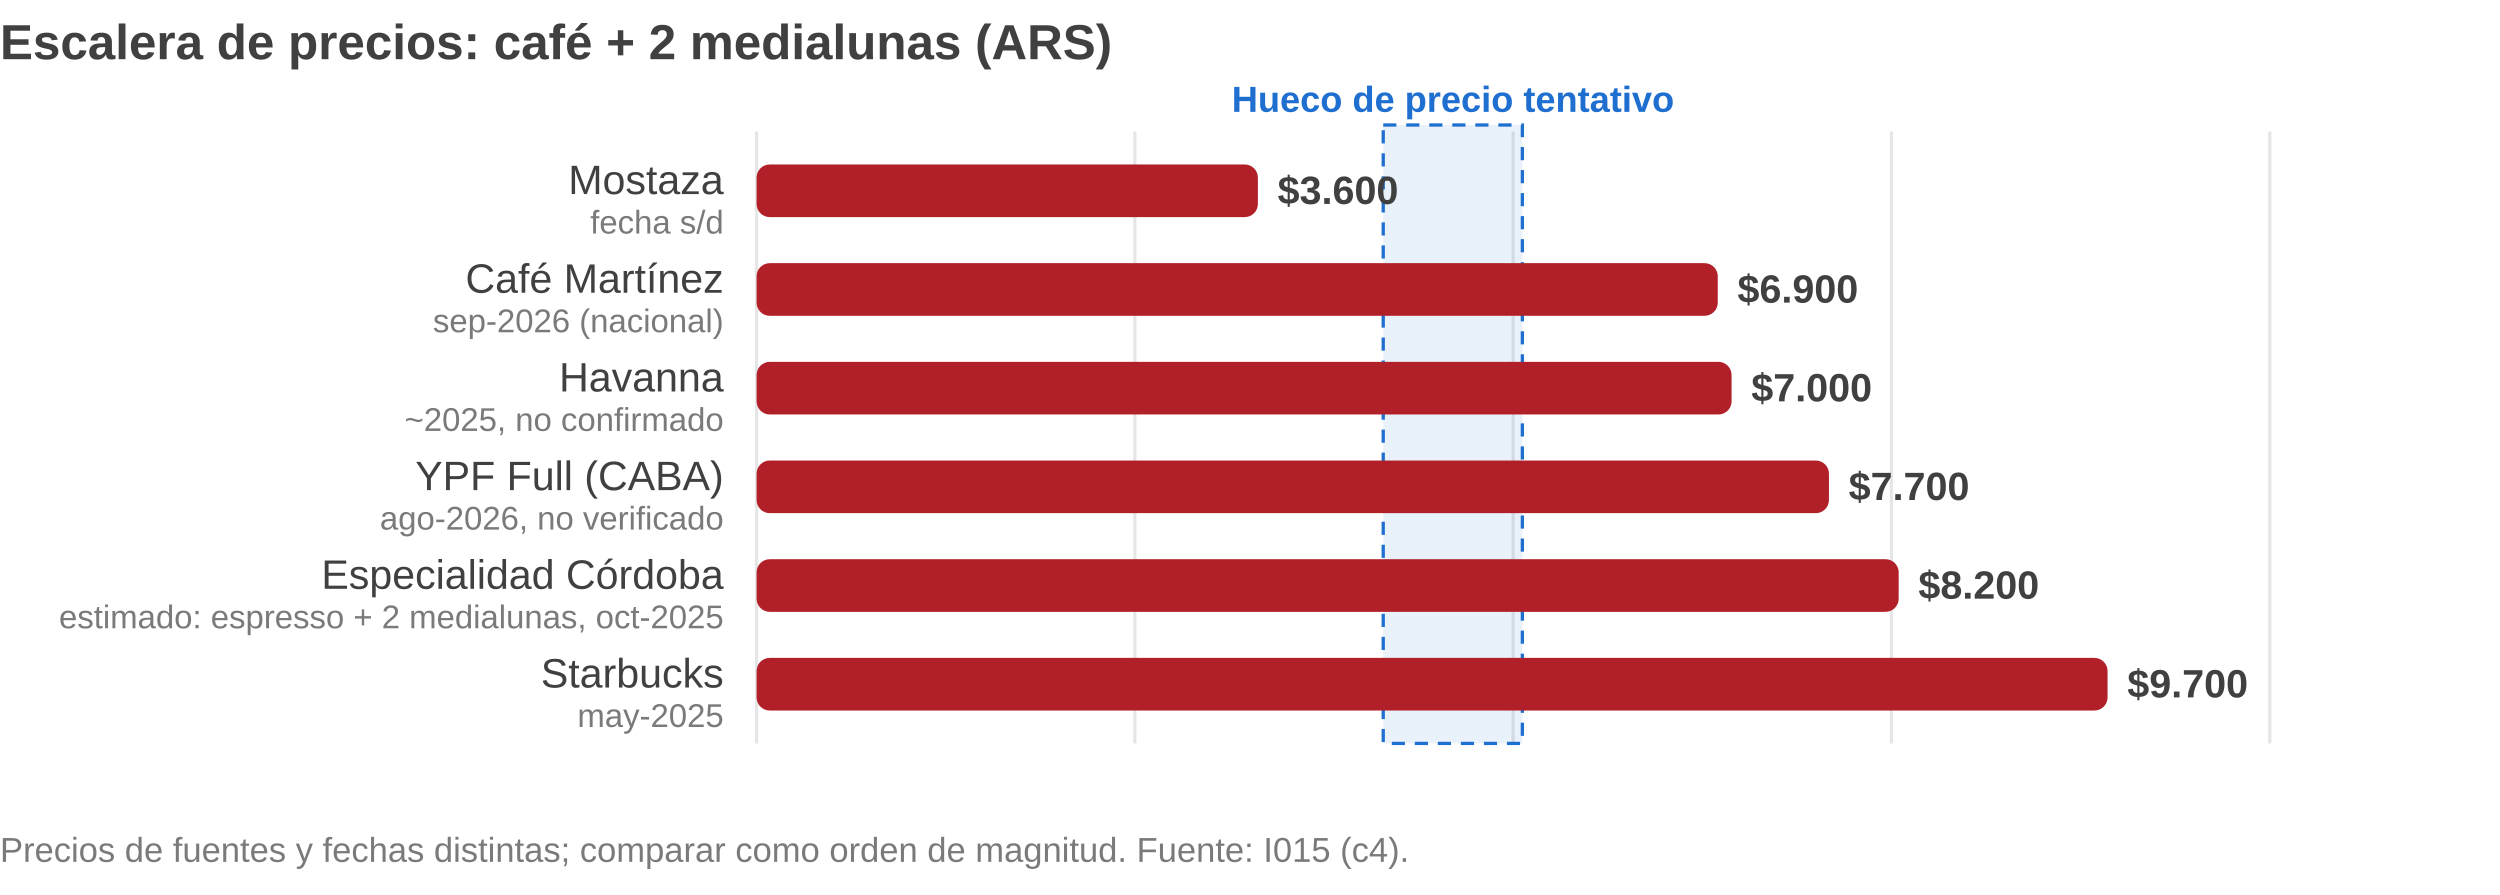
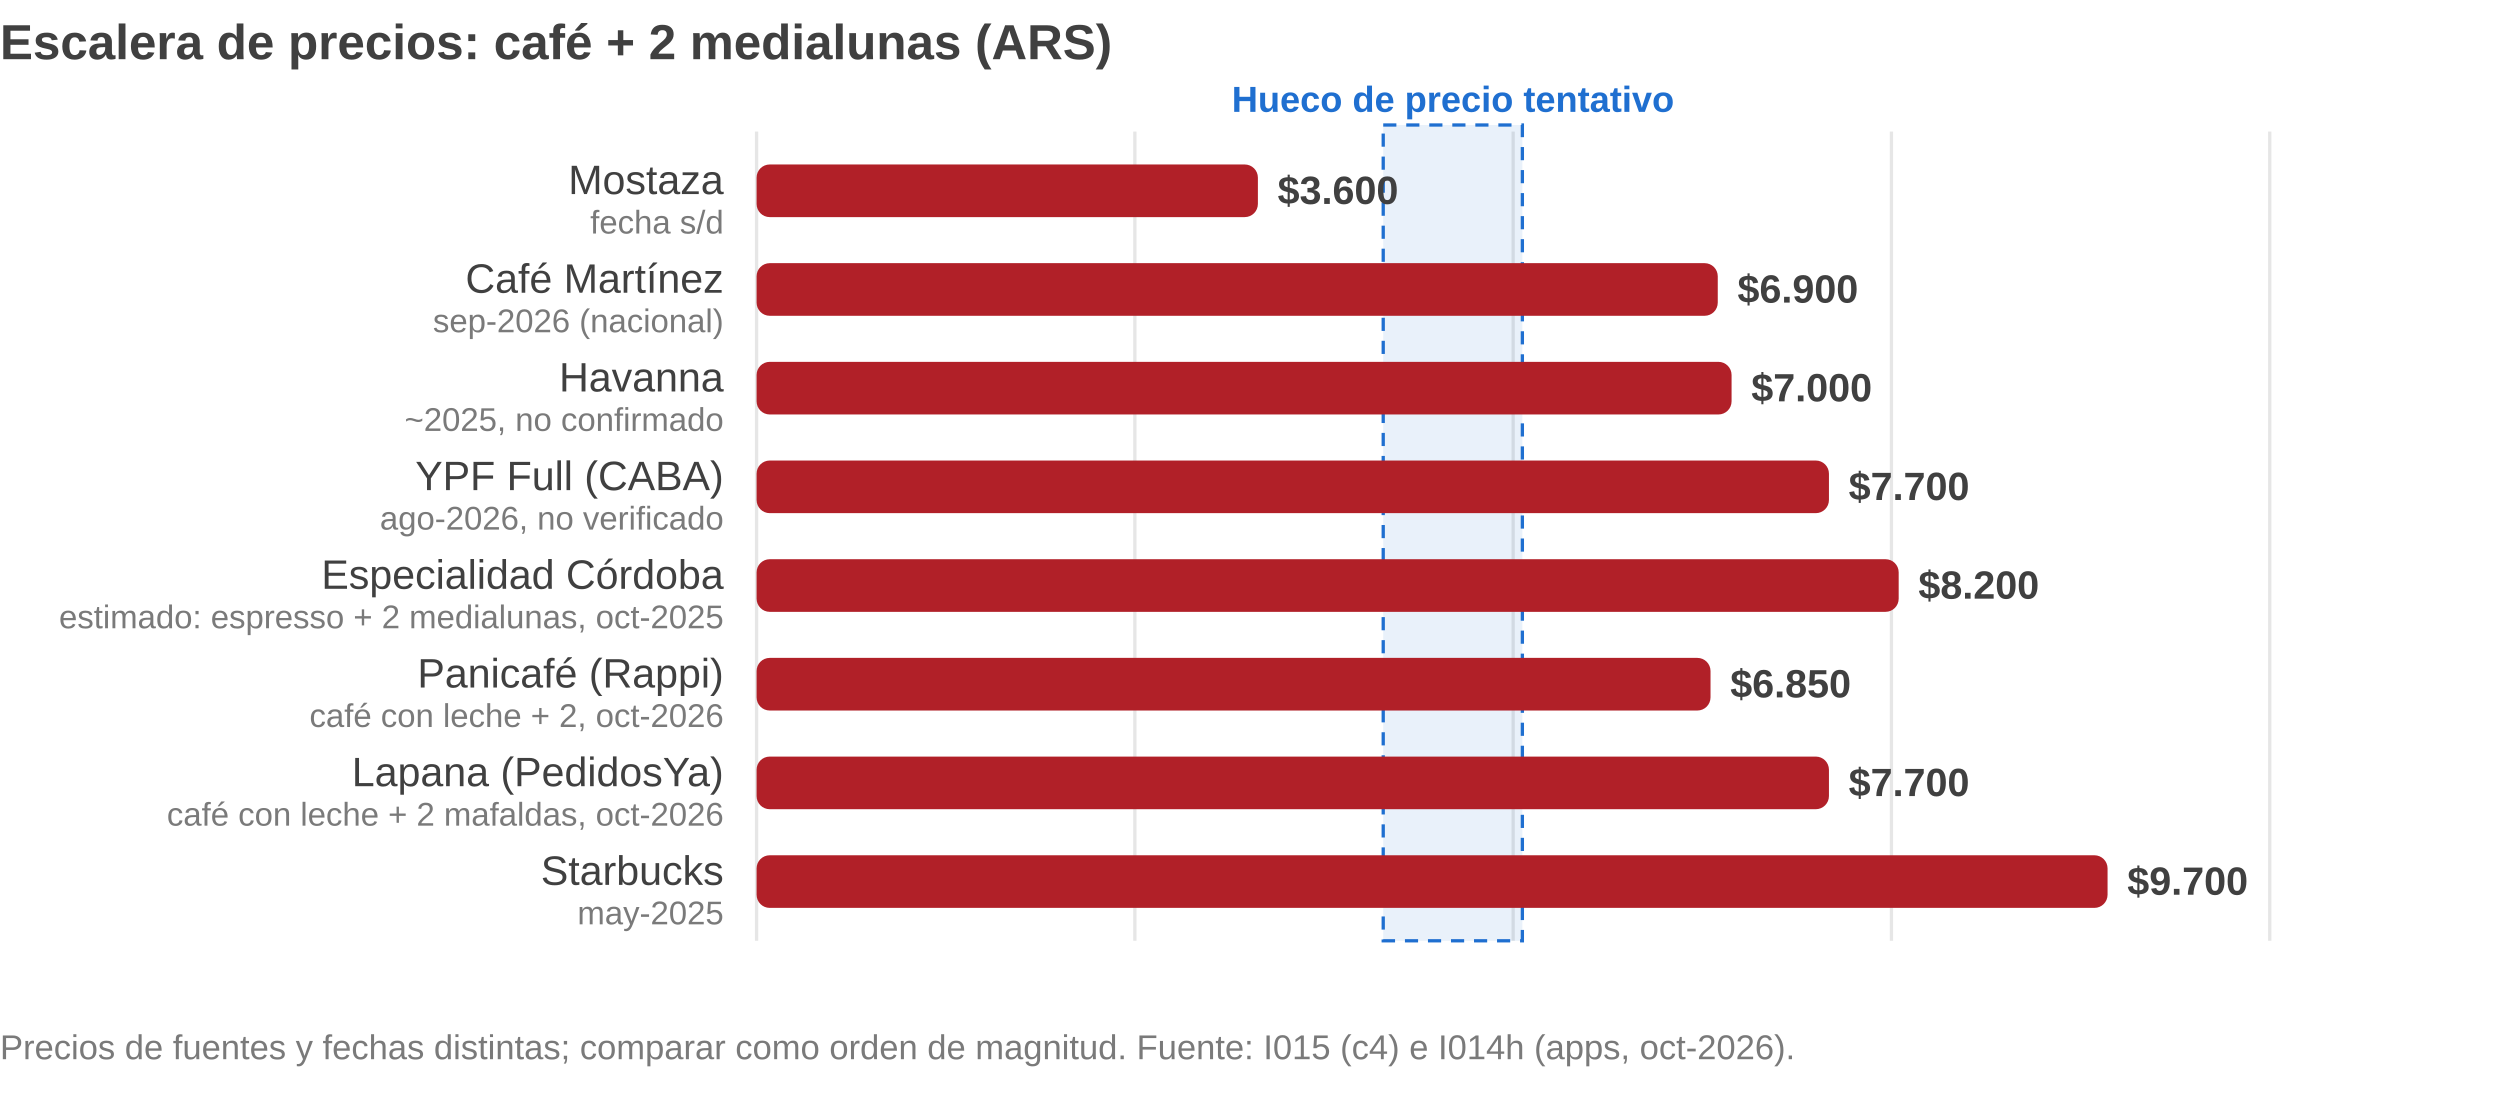
- <svg xmlns="http://www.w3.org/2000/svg" viewBox="0 0 760 272" font-family="Montserrat,Segoe UI,Arial,sans-serif" role="img" aria-label="Escalera de precios: café + 2 medialunas (ARS)">
+ <svg xmlns="http://www.w3.org/2000/svg" viewBox="0 0 760 332" font-family="Montserrat,Segoe UI,Arial,sans-serif" role="img" aria-label="Escalera de precios: café + 2 medialunas (ARS)">
  <text x="0" y="18" font-size="15" font-weight="800" fill="#404040">Escalera de precios: café + 2 medialunas (ARS)</text>
-   <line x1="230.0" y1="40" x2="230.0" y2="226" stroke="#E6E6E6" />
-   <line x1="345.0" y1="40" x2="345.0" y2="226" stroke="#E6E6E6" />
-   <line x1="460.0" y1="40" x2="460.0" y2="226" stroke="#E6E6E6" />
-   <line x1="575.0" y1="40" x2="575.0" y2="226" stroke="#E6E6E6" />
-   <line x1="690.0" y1="40" x2="690.0" y2="226" stroke="#E6E6E6" />
-   <rect x="420.5" y="38" width="42.3" height="188" fill="#1F6FD0" fill-opacity=".10" stroke="#1F6FD0" stroke-dasharray="4 3" />
+   <line x1="230.0" y1="40" x2="230.0" y2="286" stroke="#E6E6E6" />
+   <line x1="345.0" y1="40" x2="345.0" y2="286" stroke="#E6E6E6" />
+   <line x1="460.0" y1="40" x2="460.0" y2="286" stroke="#E6E6E6" />
+   <line x1="575.0" y1="40" x2="575.0" y2="286" stroke="#E6E6E6" />
+   <line x1="690.0" y1="40" x2="690.0" y2="286" stroke="#E6E6E6" />
+   <rect x="420.5" y="38" width="42.3" height="248" fill="#1F6FD0" fill-opacity=".10" stroke="#1F6FD0" stroke-dasharray="4 3" />
  <text x="441.7" y="34" text-anchor="middle" font-size="11" font-weight="700" fill="#1F6FD0">Hueco de precio tentativo</text>
  <text x="220" y="59" text-anchor="end" font-size="12.5" fill="#404040">Mostaza</text>
  <text x="220" y="71" text-anchor="end" font-size="10" fill="#7a7a7a">fecha s/d</text>
  <g>
    <rect x="230.0" y="50" width="152.4" height="16" rx="4" fill="#B12028" />
  </g>
  <text x="388.4" y="62" font-size="12" font-weight="700" fill="#404040">$3.600</text>
  <text x="220" y="89" text-anchor="end" font-size="12.5" fill="#404040">Café Martínez</text>
  <text x="220" y="101" text-anchor="end" font-size="10" fill="#7a7a7a">sep-2026 (nacional)</text>
  <g>
    <rect x="230.0" y="80" width="292.2" height="16" rx="4" fill="#B12028" />
  </g>
  <text x="528.2" y="92" font-size="12" font-weight="700" fill="#404040">$6.900</text>
  <text x="220" y="119" text-anchor="end" font-size="12.5" fill="#404040">Havanna</text>
  <text x="220" y="131" text-anchor="end" font-size="10" fill="#7a7a7a">~2025, no confirmado</text>
  <g>
    <rect x="230.0" y="110" width="296.4" height="16" rx="4" fill="#B12028" />
  </g>
  <text x="532.4" y="122" font-size="12" font-weight="700" fill="#404040">$7.000</text>
  <text x="220" y="149" text-anchor="end" font-size="12.5" fill="#404040">YPF Full (CABA)</text>
  <text x="220" y="161" text-anchor="end" font-size="10" fill="#7a7a7a">ago-2026, no verificado</text>
  <g>
    <rect x="230.0" y="140" width="326.0" height="16" rx="4" fill="#B12028" />
  </g>
  <text x="562.0" y="152" font-size="12" font-weight="700" fill="#404040">$7.700</text>
  <text x="220" y="179" text-anchor="end" font-size="12.5" fill="#404040">Especialidad Córdoba</text>
  <text x="220" y="191" text-anchor="end" font-size="10" fill="#7a7a7a">estimado: espresso + 2 medialunas, oct-2025</text>
  <g>
    <rect x="230.0" y="170" width="347.2" height="16" rx="4" fill="#B12028" />
  </g>
  <text x="583.2" y="182" font-size="12" font-weight="700" fill="#404040">$8.200</text>
-   <text x="220" y="209" text-anchor="end" font-size="12.5" fill="#404040">Starbucks</text>
-   <text x="220" y="221" text-anchor="end" font-size="10" fill="#7a7a7a">may-2025</text>
+   <text x="220" y="209" text-anchor="end" font-size="12.5" fill="#404040">Panicafé (Rappi)</text>
+   <text x="220" y="221" text-anchor="end" font-size="10" fill="#7a7a7a">café con leche + 2, oct-2026</text>
  <g>
-     <rect x="230.0" y="200" width="410.7" height="16" rx="4" fill="#B12028" />
+     <rect x="230.0" y="200" width="290.0" height="16" rx="4" fill="#B12028" />
  </g>
-   <text x="646.7" y="212" font-size="12" font-weight="700" fill="#404040">$9.700</text>
-   <text x="0" y="262" font-size="10.5" fill="#7a7a7a">Precios de fuentes y fechas distintas; comparar como orden de magnitud. Fuente: I015 (c4).</text>
+   <text x="526.0" y="212" font-size="12" font-weight="700" fill="#404040">$6.850</text>
+   <text x="220" y="239" text-anchor="end" font-size="12.5" fill="#404040">Lapana (PedidosYa)</text>
+   <text x="220" y="251" text-anchor="end" font-size="10" fill="#7a7a7a">café con leche + 2 mafaldas, oct-2026</text>
+   <g>
+     <rect x="230.0" y="230" width="326.0" height="16" rx="4" fill="#B12028" />
+   </g>
+   <text x="562.0" y="242" font-size="12" font-weight="700" fill="#404040">$7.700</text>
+   <text x="220" y="269" text-anchor="end" font-size="12.5" fill="#404040">Starbucks</text>
+   <text x="220" y="281" text-anchor="end" font-size="10" fill="#7a7a7a">may-2025</text>
+   <g>
+     <rect x="230.0" y="260" width="410.7" height="16" rx="4" fill="#B12028" />
+   </g>
+   <text x="646.7" y="272" font-size="12" font-weight="700" fill="#404040">$9.700</text>
+   <text x="0" y="322" font-size="10.5" fill="#7a7a7a">Precios de fuentes y fechas distintas; comparar como orden de magnitud. Fuente: I015 (c4) e I014h (apps, oct-2026).</text>
</svg>
